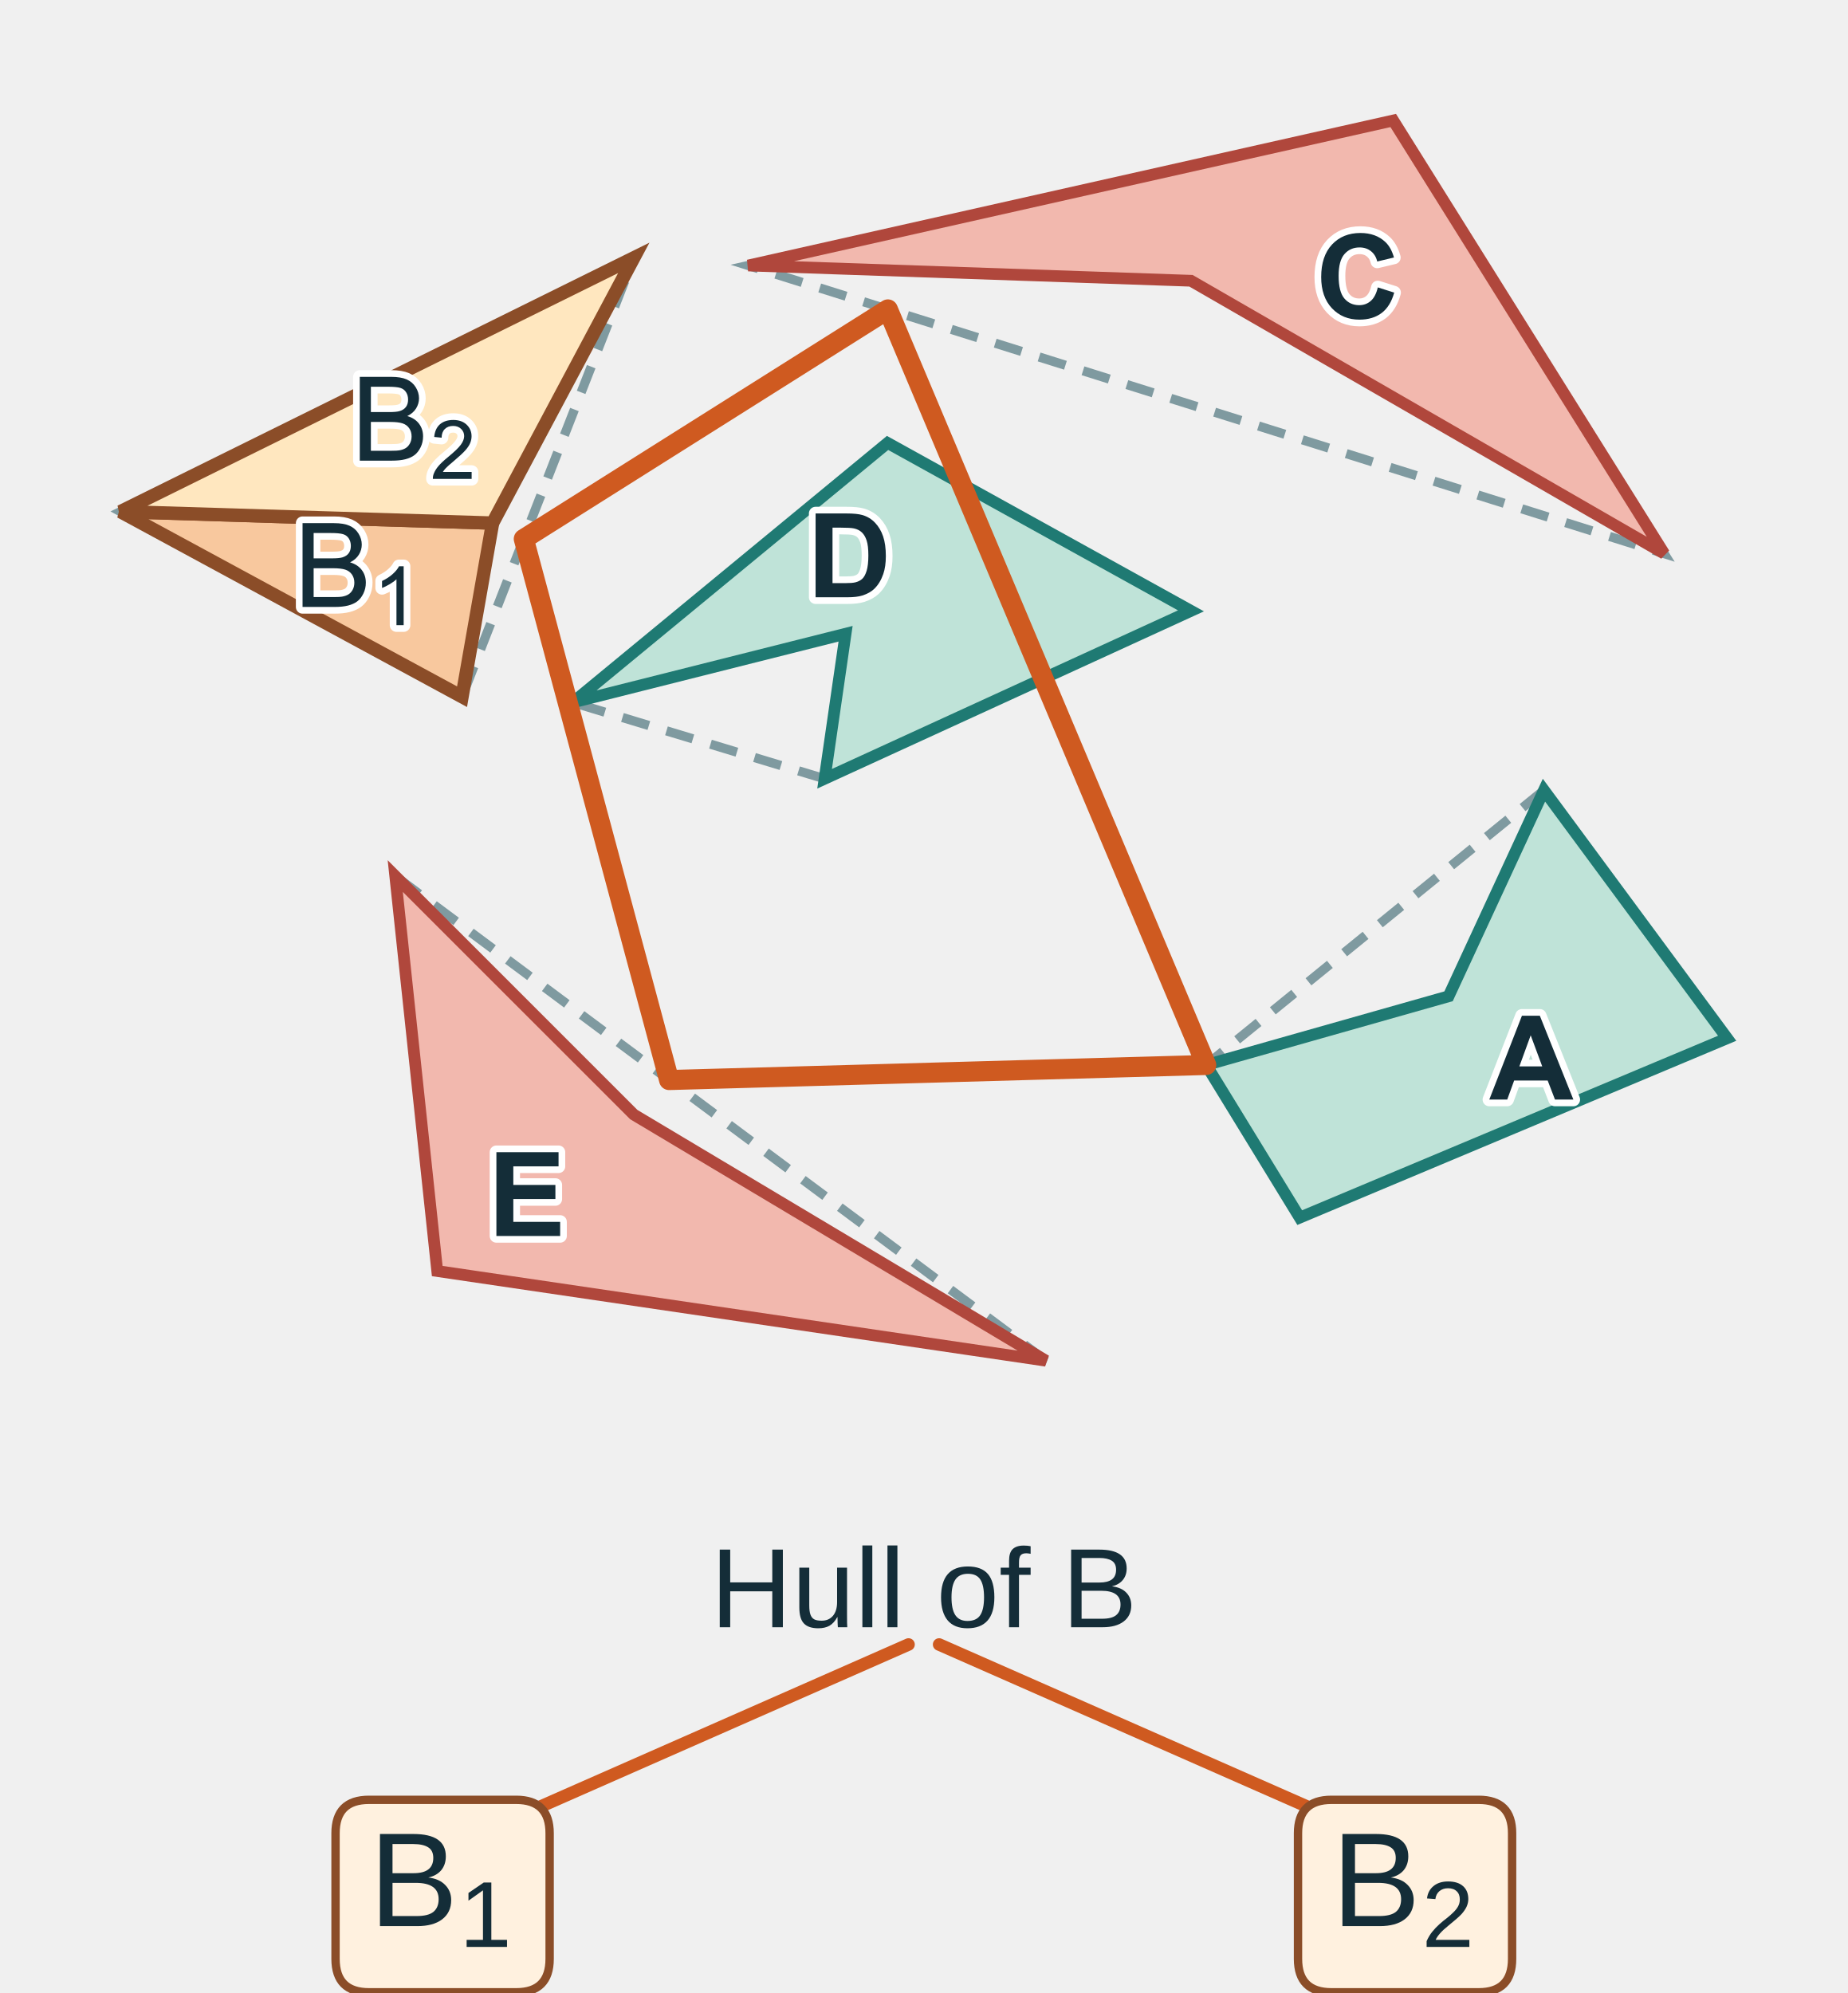
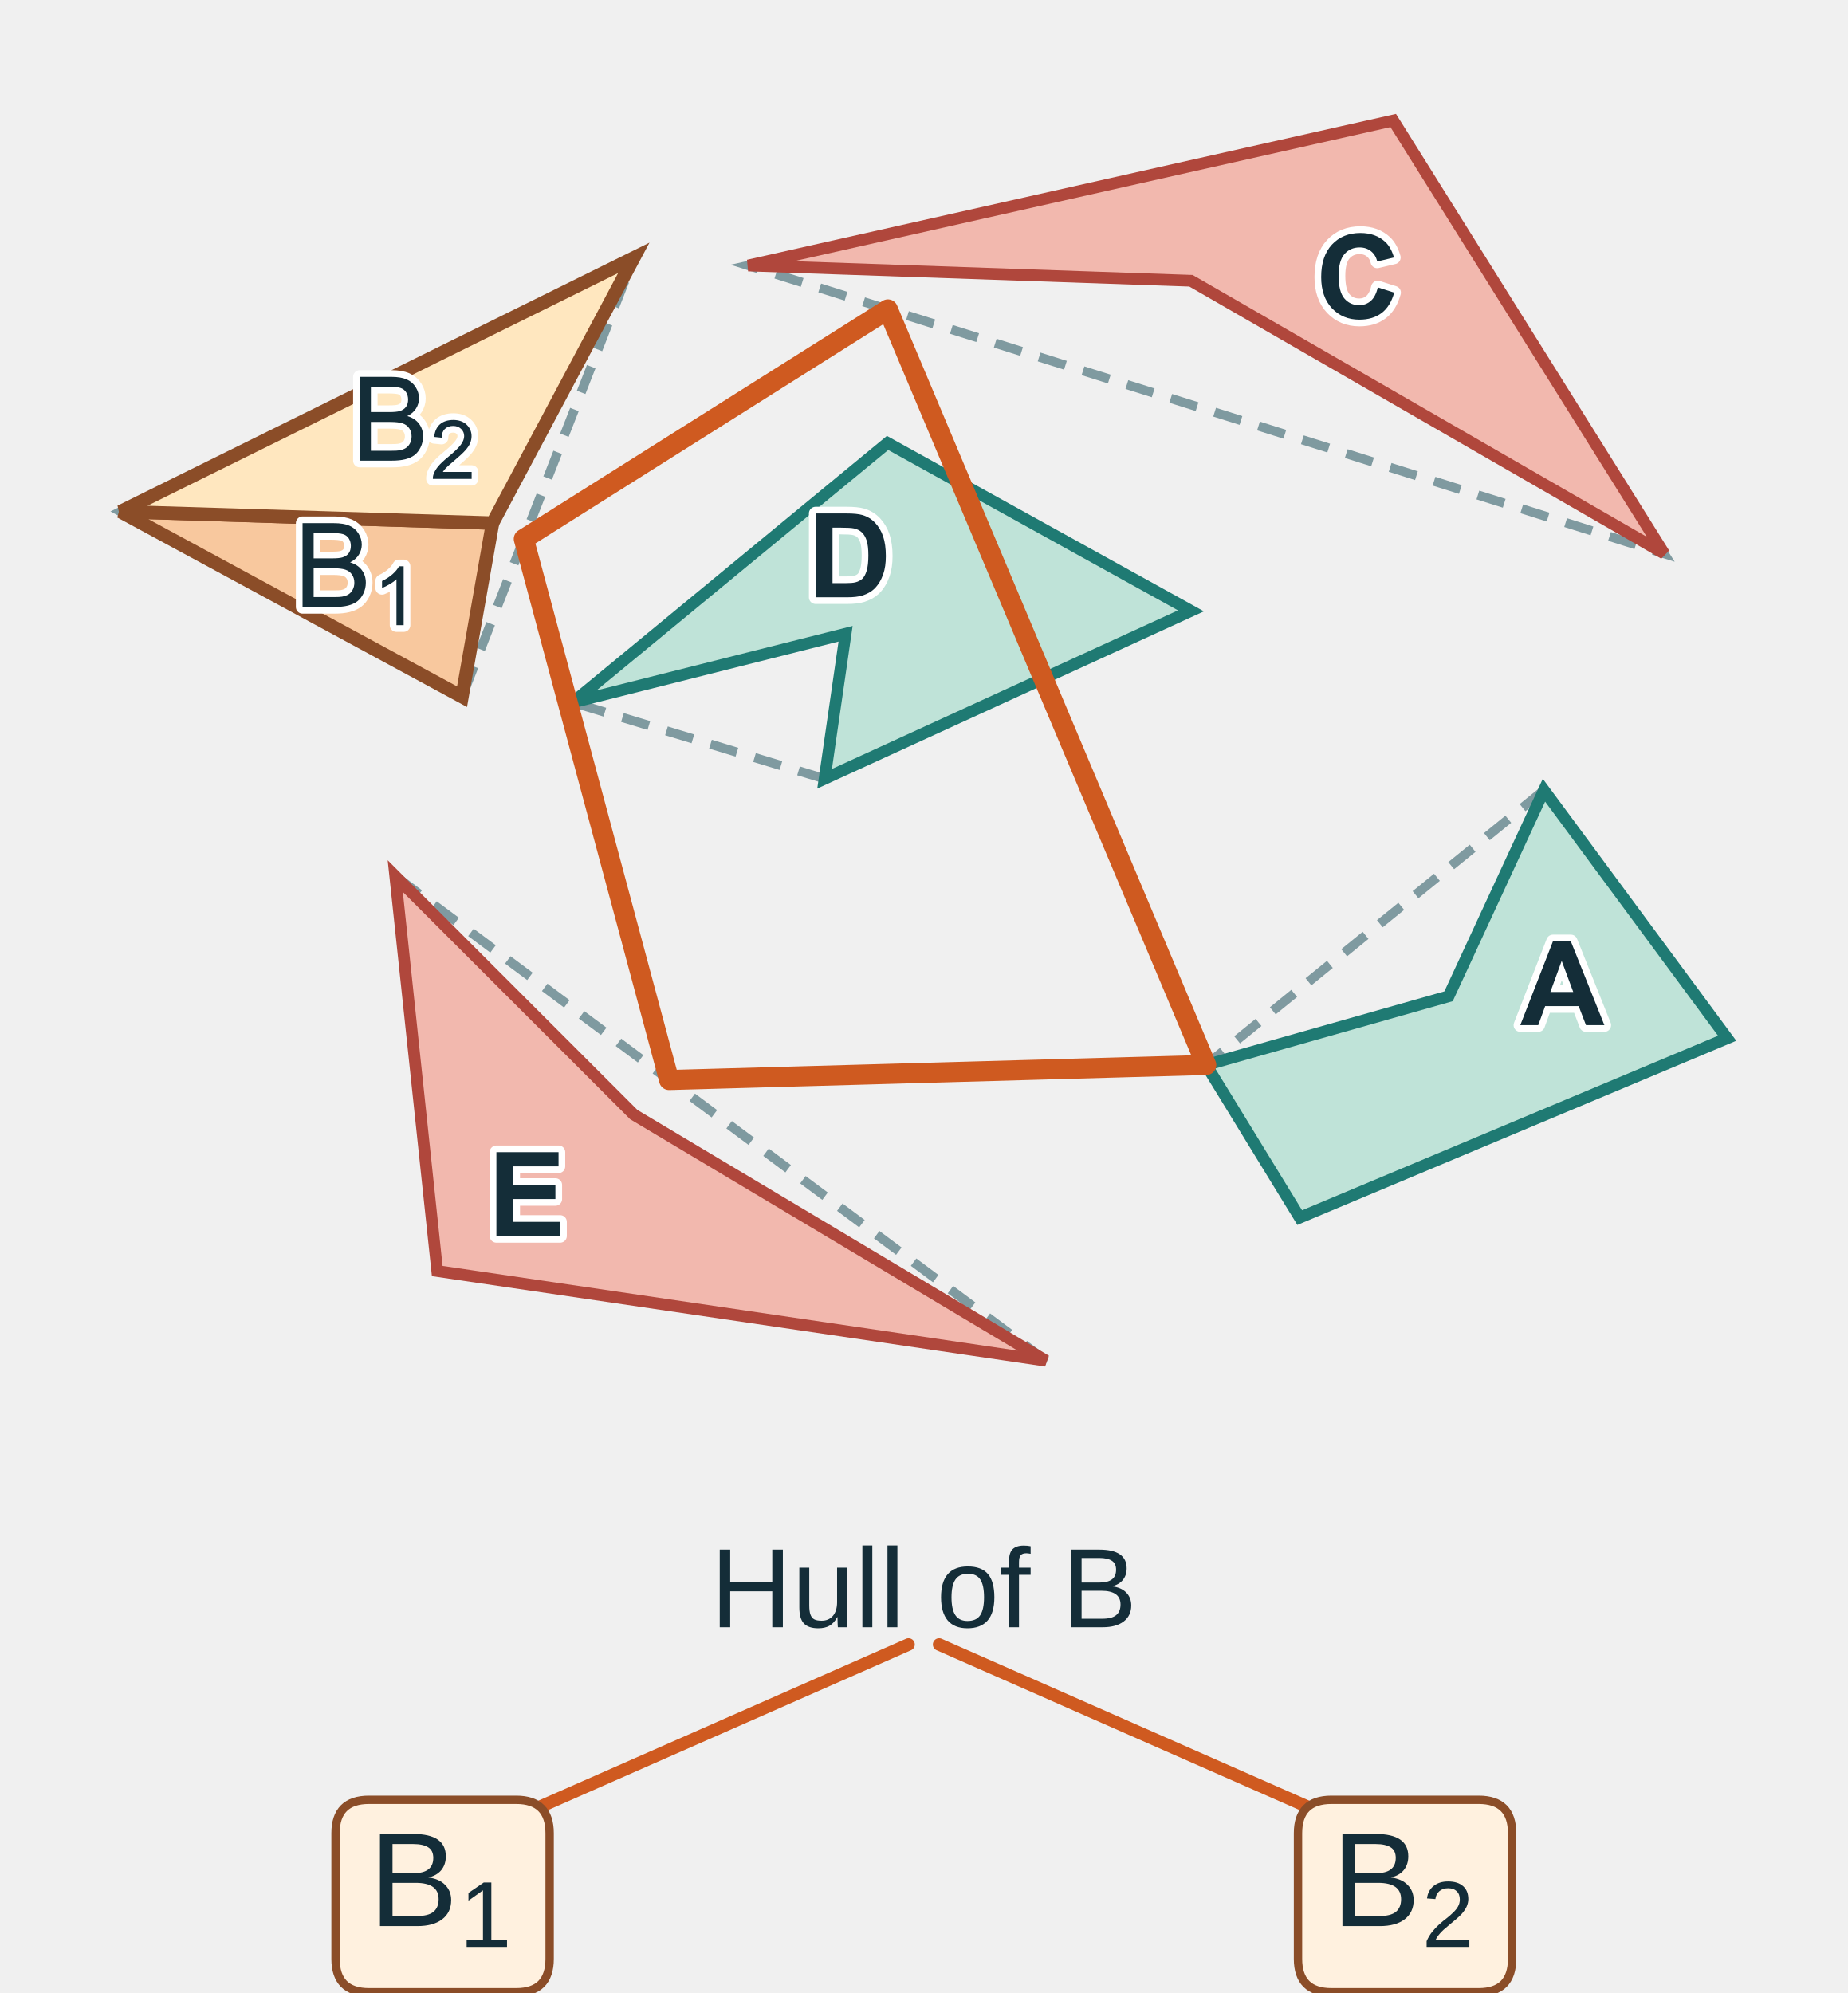
<svg xmlns="http://www.w3.org/2000/svg" width="220.927pt" height="238.32pt" viewBox="0 0 220.927 238.32" version="1.1">
  <defs>
    <style type="text/css">*{stroke-linejoin: round; stroke-linecap: butt}</style>
  </defs>
  <g id="figure_1">
    <g id="patch_1">
      <path d="M 0 238.32 L 220.927 238.32 L 220.927 0 L 0 0 L 0 238.32 z " style="fill: none" />
    </g>
    <g id="axes_1">
      <g id="patch_2">
        <path d="M 184.617 94.492 L 144.232 127.348 L 155.412 145.601 L 206.521 124.154 L 184.617 94.492 z " clip-path="url(#pc4ad3a0a04)" style="fill: none; stroke-dasharray: 3.3,2.2; stroke-dashoffset: 0; stroke: #7f9aa0; stroke-width: 1.1; stroke-linejoin: miter" />
      </g>
      <g id="patch_3">
        <path d="M 75.783 30.835 L 14.407 61.18 L 55.248 83.312 L 75.783 30.835 z " clip-path="url(#pc4ad3a0a04)" style="fill: none; stroke-dasharray: 3.3,2.2; stroke-dashoffset: 0; stroke: #7f9aa0; stroke-width: 1.1; stroke-linejoin: miter" />
      </g>
      <g id="patch_4">
        <path d="M 166.592 14.407 L 89.473 31.747 L 198.991 66.2 L 166.592 14.407 z " clip-path="url(#pc4ad3a0a04)" style="fill: none; stroke-dasharray: 3.3,2.2; stroke-dashoffset: 0; stroke: #7f9aa0; stroke-width: 1.1; stroke-linejoin: miter" />
      </g>
      <g id="patch_5">
        <path d="M 47.262 104.76 L 52.282 151.989 L 125.066 162.713 L 47.262 104.76 z " clip-path="url(#pc4ad3a0a04)" style="fill: none; stroke-dasharray: 3.3,2.2; stroke-dashoffset: 0; stroke: #7f9aa0; stroke-width: 1.1; stroke-linejoin: miter" />
      </g>
      <g id="patch_6">
        <path d="M 106.129 52.966 L 68.482 83.997 L 98.599 93.123 L 142.407 73.045 L 106.129 52.966 z " clip-path="url(#pc4ad3a0a04)" style="fill: none; stroke-dasharray: 3.3,2.2; stroke-dashoffset: 0; stroke: #7f9aa0; stroke-width: 1.1; stroke-linejoin: miter" />
      </g>
      <g id="patch_7">
        <path d="M 173.209 119.134 L 144.232 127.348 L 155.412 145.601 L 206.521 124.154 L 184.617 94.492 z " clip-path="url(#pc4ad3a0a04)" style="fill: #bfe3d8; stroke: #1f7a73; stroke-width: 1.4; stroke-linejoin: miter" />
      </g>
      <g id="patch_8">
        <path d="M 89.473 31.747 L 142.407 33.573 L 198.991 66.2 L 166.592 14.407 z " clip-path="url(#pc4ad3a0a04)" style="fill: #f2b8ae; stroke: #b0473c; stroke-width: 1.4; stroke-linejoin: miter" />
      </g>
      <g id="patch_9">
        <path d="M 75.783 133.28 L 47.262 104.76 L 52.282 151.989 L 125.066 162.713 z " clip-path="url(#pc4ad3a0a04)" style="fill: #f2b8ae; stroke: #b0473c; stroke-width: 1.4; stroke-linejoin: miter" />
      </g>
      <g id="patch_10">
        <path d="M 106.129 52.966 L 68.482 83.997 L 101.109 75.783 L 98.599 93.123 L 142.407 73.045 z " clip-path="url(#pc4ad3a0a04)" style="fill: #bfe3d8; stroke: #1f7a73; stroke-width: 1.4; stroke-linejoin: miter" />
      </g>
      <g id="patch_11">
        <path d="M 14.407 61.18 L 55.248 83.312 L 58.899 62.549 z " clip-path="url(#pc4ad3a0a04)" style="fill: #f8c89e; stroke: #8b4d28; stroke-width: 1.6; stroke-linejoin: miter" />
      </g>
      <g id="patch_12">
        <path d="M 14.407 61.18 L 58.899 62.549 L 75.783 30.835 z " clip-path="url(#pc4ad3a0a04)" style="fill: #ffe7bf; stroke: #8b4d28; stroke-width: 1.6; stroke-linejoin: miter" />
      </g>
      <g id="line2d_1">
        <path d="M 144.232 127.348 L 106.166 36.999 L 62.631 64.444 L 80.006 129.149 L 144.232 127.348 " clip-path="url(#pc4ad3a0a04)" style="fill: none; stroke: #cf5a20; stroke-width: 2.4; stroke-linecap: round" />
      </g>
      <g id="text_1">
-         <path d="M 188.134 131.484 L 185.934 131.484 L 185.059 129.207 L 181.051 129.207 L 180.224 131.484 L 178.079 131.484 L 181.981 121.463 L 184.123 121.463 L 188.134 131.484 z M 184.409 127.518 L 183.029 123.8 L 181.675 127.518 L 184.409 127.518 z " style="fill: #142d38; stroke: #ffffff; stroke-width: 1.6" />
-         <path d="M 188.134 131.484 L 185.934 131.484 L 185.059 129.207 L 181.051 129.207 L 180.224 131.484 L 178.079 131.484 L 181.981 121.463 L 184.123 121.463 L 188.134 131.484 z M 184.409 127.518 L 183.029 123.8 L 181.675 127.518 L 184.409 127.518 z " style="fill: #142d38" />
+         <path d="M 191.842 122.586 L 189.641 122.586 L 188.766 120.309 L 184.759 120.309 L 183.932 122.586 L 181.786 122.586 L 185.689 112.565 L 187.83 112.565 L 191.842 122.586 z M 188.117 118.62 L 186.736 114.901 L 185.382 118.62 L 188.117 118.62 z " style="fill: #142d38; stroke: #ffffff; stroke-width: 1.6" />
+         <path d="M 191.842 122.586 L 189.641 122.586 L 188.766 120.309 L 184.759 120.309 L 183.932 122.586 L 181.786 122.586 L 185.689 112.565 L 187.83 112.565 L 191.842 122.586 z M 188.117 118.62 L 186.736 114.901 L 185.382 118.62 L 188.117 118.62 z " style="fill: #142d38" />
      </g>
      <g id="text_2">
        <path d="M 164.747 34.367 L 166.709 34.989 Q 166.258 36.629 165.208 37.426 Q 164.158 38.222 162.546 38.222 Q 160.549 38.222 159.262 36.859 Q 157.978 35.494 157.978 33.129 Q 157.978 30.627 159.269 29.244 Q 160.562 27.86 162.668 27.86 Q 164.508 27.86 165.657 28.945 Q 166.339 29.588 166.68 30.791 L 164.679 31.27 Q 164.499 30.491 163.935 30.041 Q 163.373 29.588 162.566 29.588 Q 161.452 29.588 160.757 30.388 Q 160.063 31.187 160.063 32.978 Q 160.063 34.879 160.746 35.687 Q 161.43 36.492 162.524 36.492 Q 163.331 36.492 163.911 35.98 Q 164.493 35.468 164.747 34.367 z " style="fill: #142d38; stroke: #ffffff; stroke-width: 1.6" />
        <path d="M 164.747 34.367 L 166.709 34.989 Q 166.258 36.629 165.208 37.426 Q 164.158 38.222 162.546 38.222 Q 160.549 38.222 159.262 36.859 Q 157.978 35.494 157.978 33.129 Q 157.978 30.627 159.269 29.244 Q 160.562 27.86 162.668 27.86 Q 164.508 27.86 165.657 28.945 Q 166.339 29.588 166.68 30.791 L 164.679 31.27 Q 164.499 30.491 163.935 30.041 Q 163.373 29.588 162.566 29.588 Q 161.452 29.588 160.757 30.388 Q 160.063 31.187 160.063 32.978 Q 160.063 34.879 160.746 35.687 Q 161.43 36.492 162.524 36.492 Q 163.331 36.492 163.911 35.98 Q 164.493 35.468 164.747 34.367 z " style="fill: #142d38" />
      </g>
      <g id="text_3">
        <path d="M 59.356 147.798 L 59.356 137.777 L 66.787 137.777 L 66.787 139.472 L 61.379 139.472 L 61.379 141.693 L 66.411 141.693 L 66.411 143.381 L 61.379 143.381 L 61.379 146.109 L 66.977 146.109 L 66.977 147.798 L 59.356 147.798 z " style="fill: #142d38; stroke: #ffffff; stroke-width: 1.6" />
        <path d="M 59.356 147.798 L 59.356 137.777 L 66.787 137.777 L 66.787 139.472 L 61.379 139.472 L 61.379 141.693 L 66.411 141.693 L 66.411 143.381 L 61.379 143.381 L 61.379 146.109 L 66.977 146.109 L 66.977 147.798 L 59.356 147.798 z " style="fill: #142d38" />
      </g>
      <g id="text_4">
        <path d="M 97.523 61.399 L 101.22 61.399 Q 102.471 61.399 103.127 61.59 Q 104.009 61.85 104.637 62.513 Q 105.267 63.175 105.595 64.136 Q 105.923 65.096 105.923 66.505 Q 105.923 67.743 105.617 68.638 Q 105.24 69.731 104.543 70.407 Q 104.015 70.921 103.121 71.208 Q 102.451 71.42 101.329 71.42 L 97.523 71.42 L 97.523 61.399 z M 99.546 63.095 L 99.546 69.731 L 101.056 69.731 Q 101.904 69.731 102.281 69.635 Q 102.773 69.513 103.097 69.22 Q 103.42 68.924 103.626 68.253 Q 103.832 67.579 103.832 66.415 Q 103.832 65.254 103.626 64.632 Q 103.42 64.009 103.051 63.661 Q 102.683 63.313 102.117 63.189 Q 101.692 63.095 100.454 63.095 L 99.546 63.095 z " style="fill: #142d38; stroke: #ffffff; stroke-width: 1.6" />
        <path d="M 97.523 61.399 L 101.22 61.399 Q 102.471 61.399 103.127 61.59 Q 104.009 61.85 104.637 62.513 Q 105.267 63.175 105.595 64.136 Q 105.923 65.096 105.923 66.505 Q 105.923 67.743 105.617 68.638 Q 105.24 69.731 104.543 70.407 Q 104.015 70.921 103.121 71.208 Q 102.451 71.42 101.329 71.42 L 97.523 71.42 L 97.523 61.399 z M 99.546 63.095 L 99.546 69.731 L 101.056 69.731 Q 101.904 69.731 102.281 69.635 Q 102.773 69.513 103.097 69.22 Q 103.42 68.924 103.626 68.253 Q 103.832 67.579 103.832 66.415 Q 103.832 65.254 103.626 64.632 Q 103.42 64.009 103.051 63.661 Q 102.683 63.313 102.117 63.189 Q 101.692 63.095 100.454 63.095 L 99.546 63.095 z " style="fill: #142d38" />
      </g>
      <g id="text_5">
        <path d="M 36.177 72.578 L 36.177 62.557 L 39.937 62.557 Q 41.086 62.557 41.779 62.861 Q 42.473 63.165 42.864 63.797 Q 43.258 64.43 43.258 65.121 Q 43.258 65.762 42.91 66.33 Q 42.562 66.897 41.858 67.245 Q 42.766 67.512 43.254 68.155 Q 43.744 68.798 43.744 69.673 Q 43.744 70.377 43.446 70.983 Q 43.149 71.587 42.711 71.915 Q 42.274 72.243 41.613 72.412 Q 40.955 72.578 39.999 72.578 L 36.177 72.578 z M 37.503 66.768 L 39.671 66.768 Q 40.552 66.768 40.935 66.652 Q 41.44 66.501 41.696 66.153 Q 41.952 65.803 41.952 65.276 Q 41.952 64.777 41.714 64.399 Q 41.475 64.018 41.029 63.878 Q 40.585 63.738 39.507 63.738 L 37.503 63.738 L 37.503 66.768 z M 37.503 71.395 L 39.999 71.395 Q 40.64 71.395 40.9 71.346 Q 41.359 71.265 41.666 71.075 Q 41.974 70.883 42.171 70.517 Q 42.37 70.152 42.37 69.673 Q 42.37 69.113 42.083 68.7 Q 41.797 68.284 41.287 68.118 Q 40.777 67.949 39.819 67.949 L 37.503 67.949 L 37.503 71.395 z M 48.267 74.756 L 47.406 74.756 L 47.406 69.268 Q 47.095 69.564 46.59 69.861 Q 46.085 70.158 45.683 70.306 L 45.683 69.473 Q 46.406 69.133 46.947 68.651 Q 47.487 68.167 47.712 67.712 L 48.267 67.712 L 48.267 74.756 z " style="fill: #142d38; stroke: #ffffff; stroke-width: 1.6" />
        <path d="M 36.177 72.578 L 36.177 62.557 L 39.937 62.557 Q 41.086 62.557 41.779 62.861 Q 42.473 63.165 42.864 63.797 Q 43.258 64.43 43.258 65.121 Q 43.258 65.762 42.91 66.33 Q 42.562 66.897 41.858 67.245 Q 42.766 67.512 43.254 68.155 Q 43.744 68.798 43.744 69.673 Q 43.744 70.377 43.446 70.983 Q 43.149 71.587 42.711 71.915 Q 42.274 72.243 41.613 72.412 Q 40.955 72.578 39.999 72.578 L 36.177 72.578 z M 37.503 66.768 L 39.671 66.768 Q 40.552 66.768 40.935 66.652 Q 41.44 66.501 41.696 66.153 Q 41.952 65.803 41.952 65.276 Q 41.952 64.777 41.714 64.399 Q 41.475 64.018 41.029 63.878 Q 40.585 63.738 39.507 63.738 L 37.503 63.738 L 37.503 66.768 z M 37.503 71.395 L 39.999 71.395 Q 40.64 71.395 40.9 71.346 Q 41.359 71.265 41.666 71.075 Q 41.974 70.883 42.171 70.517 Q 42.37 70.152 42.37 69.673 Q 42.37 69.113 42.083 68.7 Q 41.797 68.284 41.287 68.118 Q 40.777 67.949 39.819 67.949 L 37.503 67.949 L 37.503 71.395 z M 48.267 74.756 L 47.406 74.756 L 47.406 69.268 Q 47.095 69.564 46.59 69.861 Q 46.085 70.158 45.683 70.306 L 45.683 69.473 Q 46.406 69.133 46.947 68.651 Q 47.487 68.167 47.712 67.712 L 48.267 67.712 L 48.267 74.756 z " style="fill: #142d38" />
      </g>
      <g id="text_6">
        <path d="M 43.022 55.085 L 43.022 45.064 L 46.782 45.064 Q 47.931 45.064 48.624 45.369 Q 49.318 45.673 49.709 46.305 Q 50.103 46.937 50.103 47.628 Q 50.103 48.269 49.755 48.838 Q 49.407 49.404 48.703 49.752 Q 49.611 50.019 50.099 50.662 Q 50.589 51.305 50.589 52.18 Q 50.589 52.885 50.291 53.491 Q 49.994 54.094 49.556 54.423 Q 49.119 54.751 48.458 54.919 Q 47.8 55.085 46.844 55.085 L 43.022 55.085 z M 44.348 49.275 L 46.516 49.275 Q 47.397 49.275 47.78 49.159 Q 48.285 49.009 48.541 48.661 Q 48.797 48.311 48.797 47.784 Q 48.797 47.285 48.559 46.906 Q 48.32 46.526 47.874 46.386 Q 47.43 46.246 46.351 46.246 L 44.348 46.246 L 44.348 49.275 z M 44.348 53.902 L 46.844 53.902 Q 47.485 53.902 47.745 53.854 Q 48.204 53.773 48.511 53.583 Q 48.819 53.39 49.016 53.025 Q 49.215 52.659 49.215 52.18 Q 49.215 51.62 48.928 51.207 Q 48.642 50.791 48.132 50.625 Q 47.622 50.457 46.664 50.457 L 44.348 50.457 L 44.348 53.902 z M 56.395 56.435 L 56.395 57.264 L 51.758 57.264 Q 51.749 56.953 51.858 56.665 Q 52.035 56.192 52.424 55.732 Q 52.815 55.273 53.553 54.67 Q 54.697 53.732 55.098 53.184 Q 55.501 52.636 55.501 52.148 Q 55.501 51.636 55.133 51.286 Q 54.767 50.933 54.179 50.933 Q 53.557 50.933 53.184 51.307 Q 52.81 51.679 52.806 52.339 L 51.92 52.249 Q 52.011 51.258 52.603 50.739 Q 53.198 50.22 54.199 50.22 Q 55.208 50.22 55.796 50.78 Q 56.386 51.339 56.386 52.168 Q 56.386 52.589 56.213 52.996 Q 56.041 53.402 55.641 53.852 Q 55.242 54.302 54.314 55.086 Q 53.537 55.737 53.317 55.97 Q 53.098 56.201 52.954 56.435 L 56.395 56.435 z " style="fill: #142d38; stroke: #ffffff; stroke-width: 1.6" />
        <path d="M 43.022 55.085 L 43.022 45.064 L 46.782 45.064 Q 47.931 45.064 48.624 45.369 Q 49.318 45.673 49.709 46.305 Q 50.103 46.937 50.103 47.628 Q 50.103 48.269 49.755 48.838 Q 49.407 49.404 48.703 49.752 Q 49.611 50.019 50.099 50.662 Q 50.589 51.305 50.589 52.18 Q 50.589 52.885 50.291 53.491 Q 49.994 54.094 49.556 54.423 Q 49.119 54.751 48.458 54.919 Q 47.8 55.085 46.844 55.085 L 43.022 55.085 z M 44.348 49.275 L 46.516 49.275 Q 47.397 49.275 47.78 49.159 Q 48.285 49.009 48.541 48.661 Q 48.797 48.311 48.797 47.784 Q 48.797 47.285 48.559 46.906 Q 48.32 46.526 47.874 46.386 Q 47.43 46.246 46.351 46.246 L 44.348 46.246 L 44.348 49.275 z M 44.348 53.902 L 46.844 53.902 Q 47.485 53.902 47.745 53.854 Q 48.204 53.773 48.511 53.583 Q 48.819 53.39 49.016 53.025 Q 49.215 52.659 49.215 52.18 Q 49.215 51.62 48.928 51.207 Q 48.642 50.791 48.132 50.625 Q 47.622 50.457 46.664 50.457 L 44.348 50.457 L 44.348 53.902 z M 56.395 56.435 L 56.395 57.264 L 51.758 57.264 Q 51.749 56.953 51.858 56.665 Q 52.035 56.192 52.424 55.732 Q 52.815 55.273 53.553 54.67 Q 54.697 53.732 55.098 53.184 Q 55.501 52.636 55.501 52.148 Q 55.501 51.636 55.133 51.286 Q 54.767 50.933 54.179 50.933 Q 53.557 50.933 53.184 51.307 Q 52.81 51.679 52.806 52.339 L 51.92 52.249 Q 52.011 51.258 52.603 50.739 Q 53.198 50.22 54.199 50.22 Q 55.208 50.22 55.796 50.78 Q 56.386 51.339 56.386 52.168 Q 56.386 52.589 56.213 52.996 Q 56.041 53.402 55.641 53.852 Q 55.242 54.302 54.314 55.086 Q 53.537 55.737 53.317 55.97 Q 53.098 56.201 52.954 56.435 L 56.395 56.435 z " style="fill: #142d38" />
      </g>
    </g>
    <g id="axes_2">
      <g id="patch_13">
        <path d="M 108.634 196.646 Q 81.694 208.511 56.289 219.701 " style="fill: none; stroke: #cf5a20; stroke-width: 1.5; stroke-linecap: round" />
        <path d="M 60.756 219.919 L 56.289 219.701 L 59.143 216.258 z " style="fill: #cf5a20; stroke: #cf5a20; stroke-width: 1.5; stroke-linecap: round" />
      </g>
      <g id="patch_14">
        <path d="M 112.294 196.646 Q 139.233 208.511 164.638 219.701 " style="fill: none; stroke: #cf5a20; stroke-width: 1.5; stroke-linecap: round" />
        <path d="M 161.784 216.258 L 164.638 219.701 L 160.172 219.919 z " style="fill: #cf5a20; stroke: #cf5a20; stroke-width: 1.5; stroke-linecap: round" />
      </g>
      <g id="text_7">
        <text style="font-size: 13.5px; font-family: 'Arial'; text-anchor: middle; fill: #142d38" x="110.464" y="194.582" transform="rotate(-0 110.4637 194.5817)">Hull of B</text>
      </g>
      <g id="text_8">
        <g id="patch_15">
          <path d="M 44.121 238.236 L 61.721 238.236 Q 65.721 238.236 65.721 234.236 L 65.721 219.22 Q 65.721 215.22 61.721 215.22 L 44.121 215.22 Q 40.121 215.22 40.121 219.22 L 40.121 234.236 Q 40.121 238.236 44.121 238.236 z " style="fill: #fff1df; stroke: #8b4d28; stroke-linejoin: miter" />
        </g>
        <g style="fill: #142d38" transform="translate(44.12131 230.8686)">
          <text>
            <tspan x="0" y="-0.547" style="font-size: 16px; font-family: 'Arial'; fill: #142d38">B</tspan>
            <tspan x="10.817" y="1.942" style="font-size: 11.2px; font-family: 'Arial'; fill: #142d38">1</tspan>
          </text>
        </g>
      </g>
      <g id="text_9">
        <g id="patch_16">
          <path d="M 159.206 238.236 L 176.806 238.236 Q 180.806 238.236 180.806 234.236 L 180.806 219.22 Q 180.806 215.22 176.806 215.22 L 159.206 215.22 Q 155.206 215.22 155.206 219.22 L 155.206 234.236 Q 155.206 238.236 159.206 238.236 z " style="fill: #fff1df; stroke: #8b4d28; stroke-linejoin: miter" />
        </g>
        <g style="fill: #142d38" transform="translate(159.2061 230.8686)">
          <text>
            <tspan x="0" y="-0.547" style="font-size: 16px; font-family: 'Arial'; fill: #142d38">B</tspan>
            <tspan x="10.817" y="1.942" style="font-size: 11.2px; font-family: 'Arial'; fill: #142d38">2</tspan>
          </text>
        </g>
      </g>
    </g>
  </g>
  <defs>
    <clipPath id="pc4ad3a0a04">
      <rect x="2.88" y="2.88" width="215.167" height="171.36" />
    </clipPath>
  </defs>
</svg>
